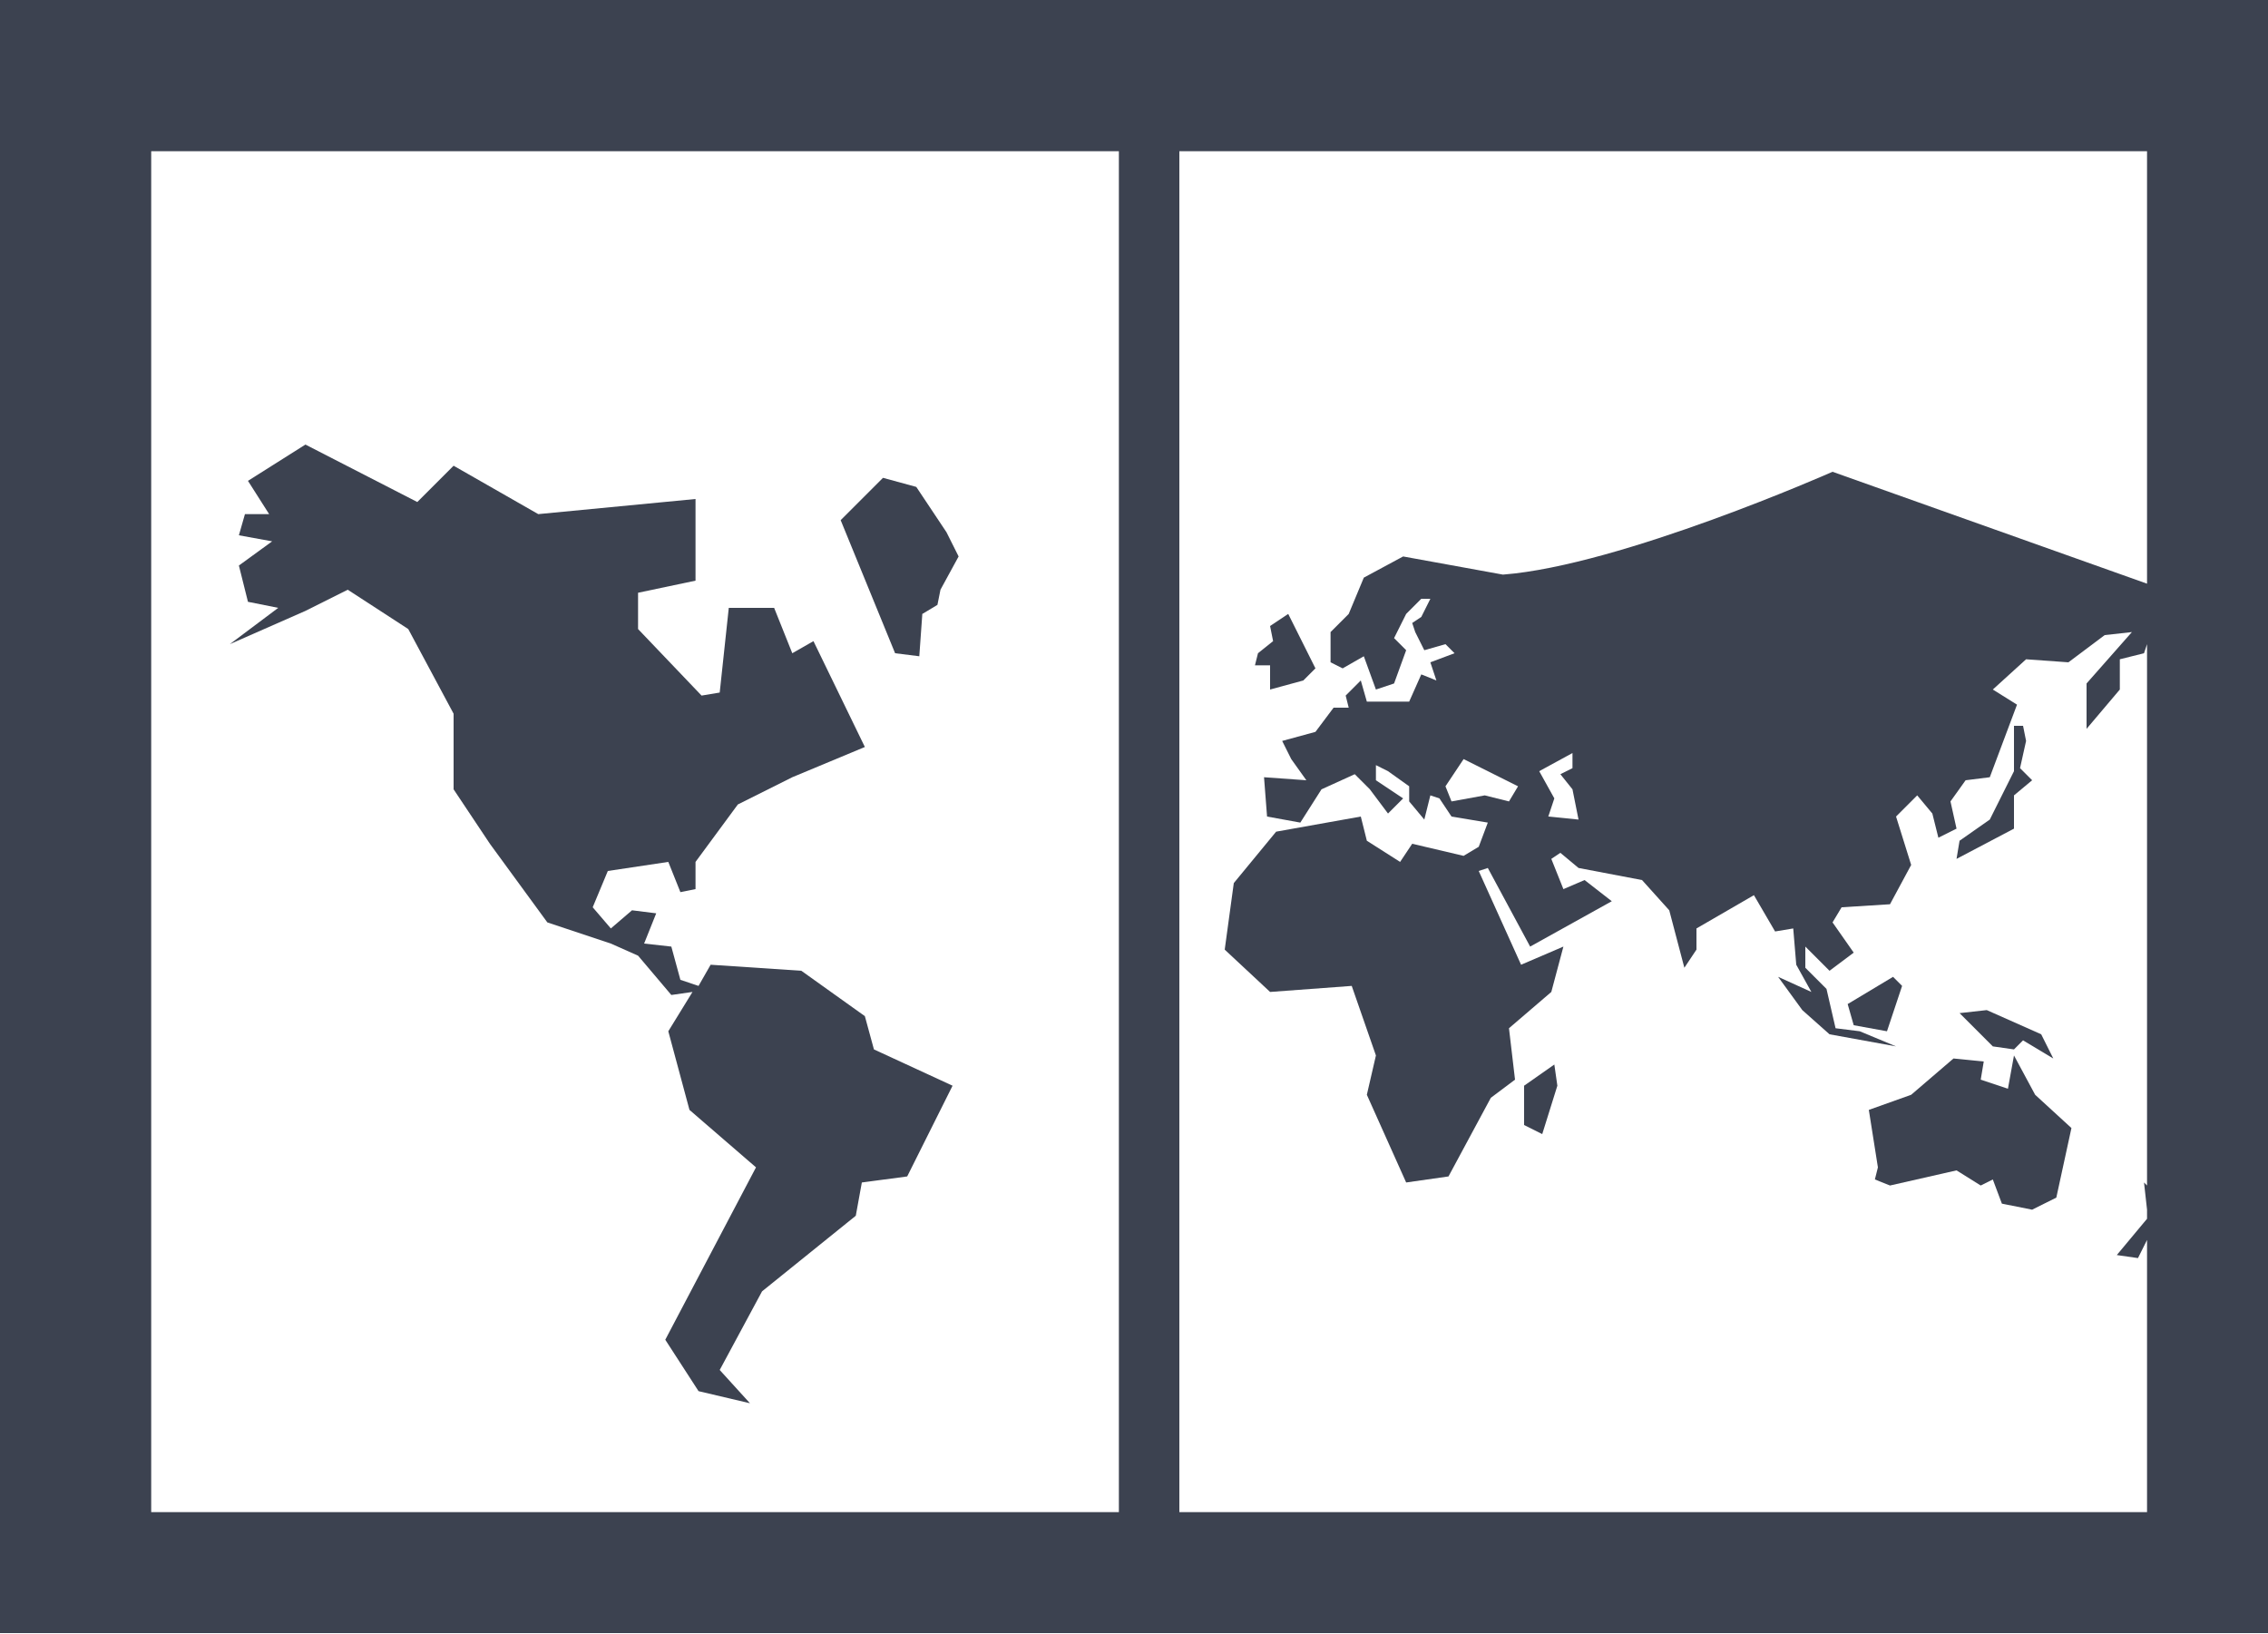
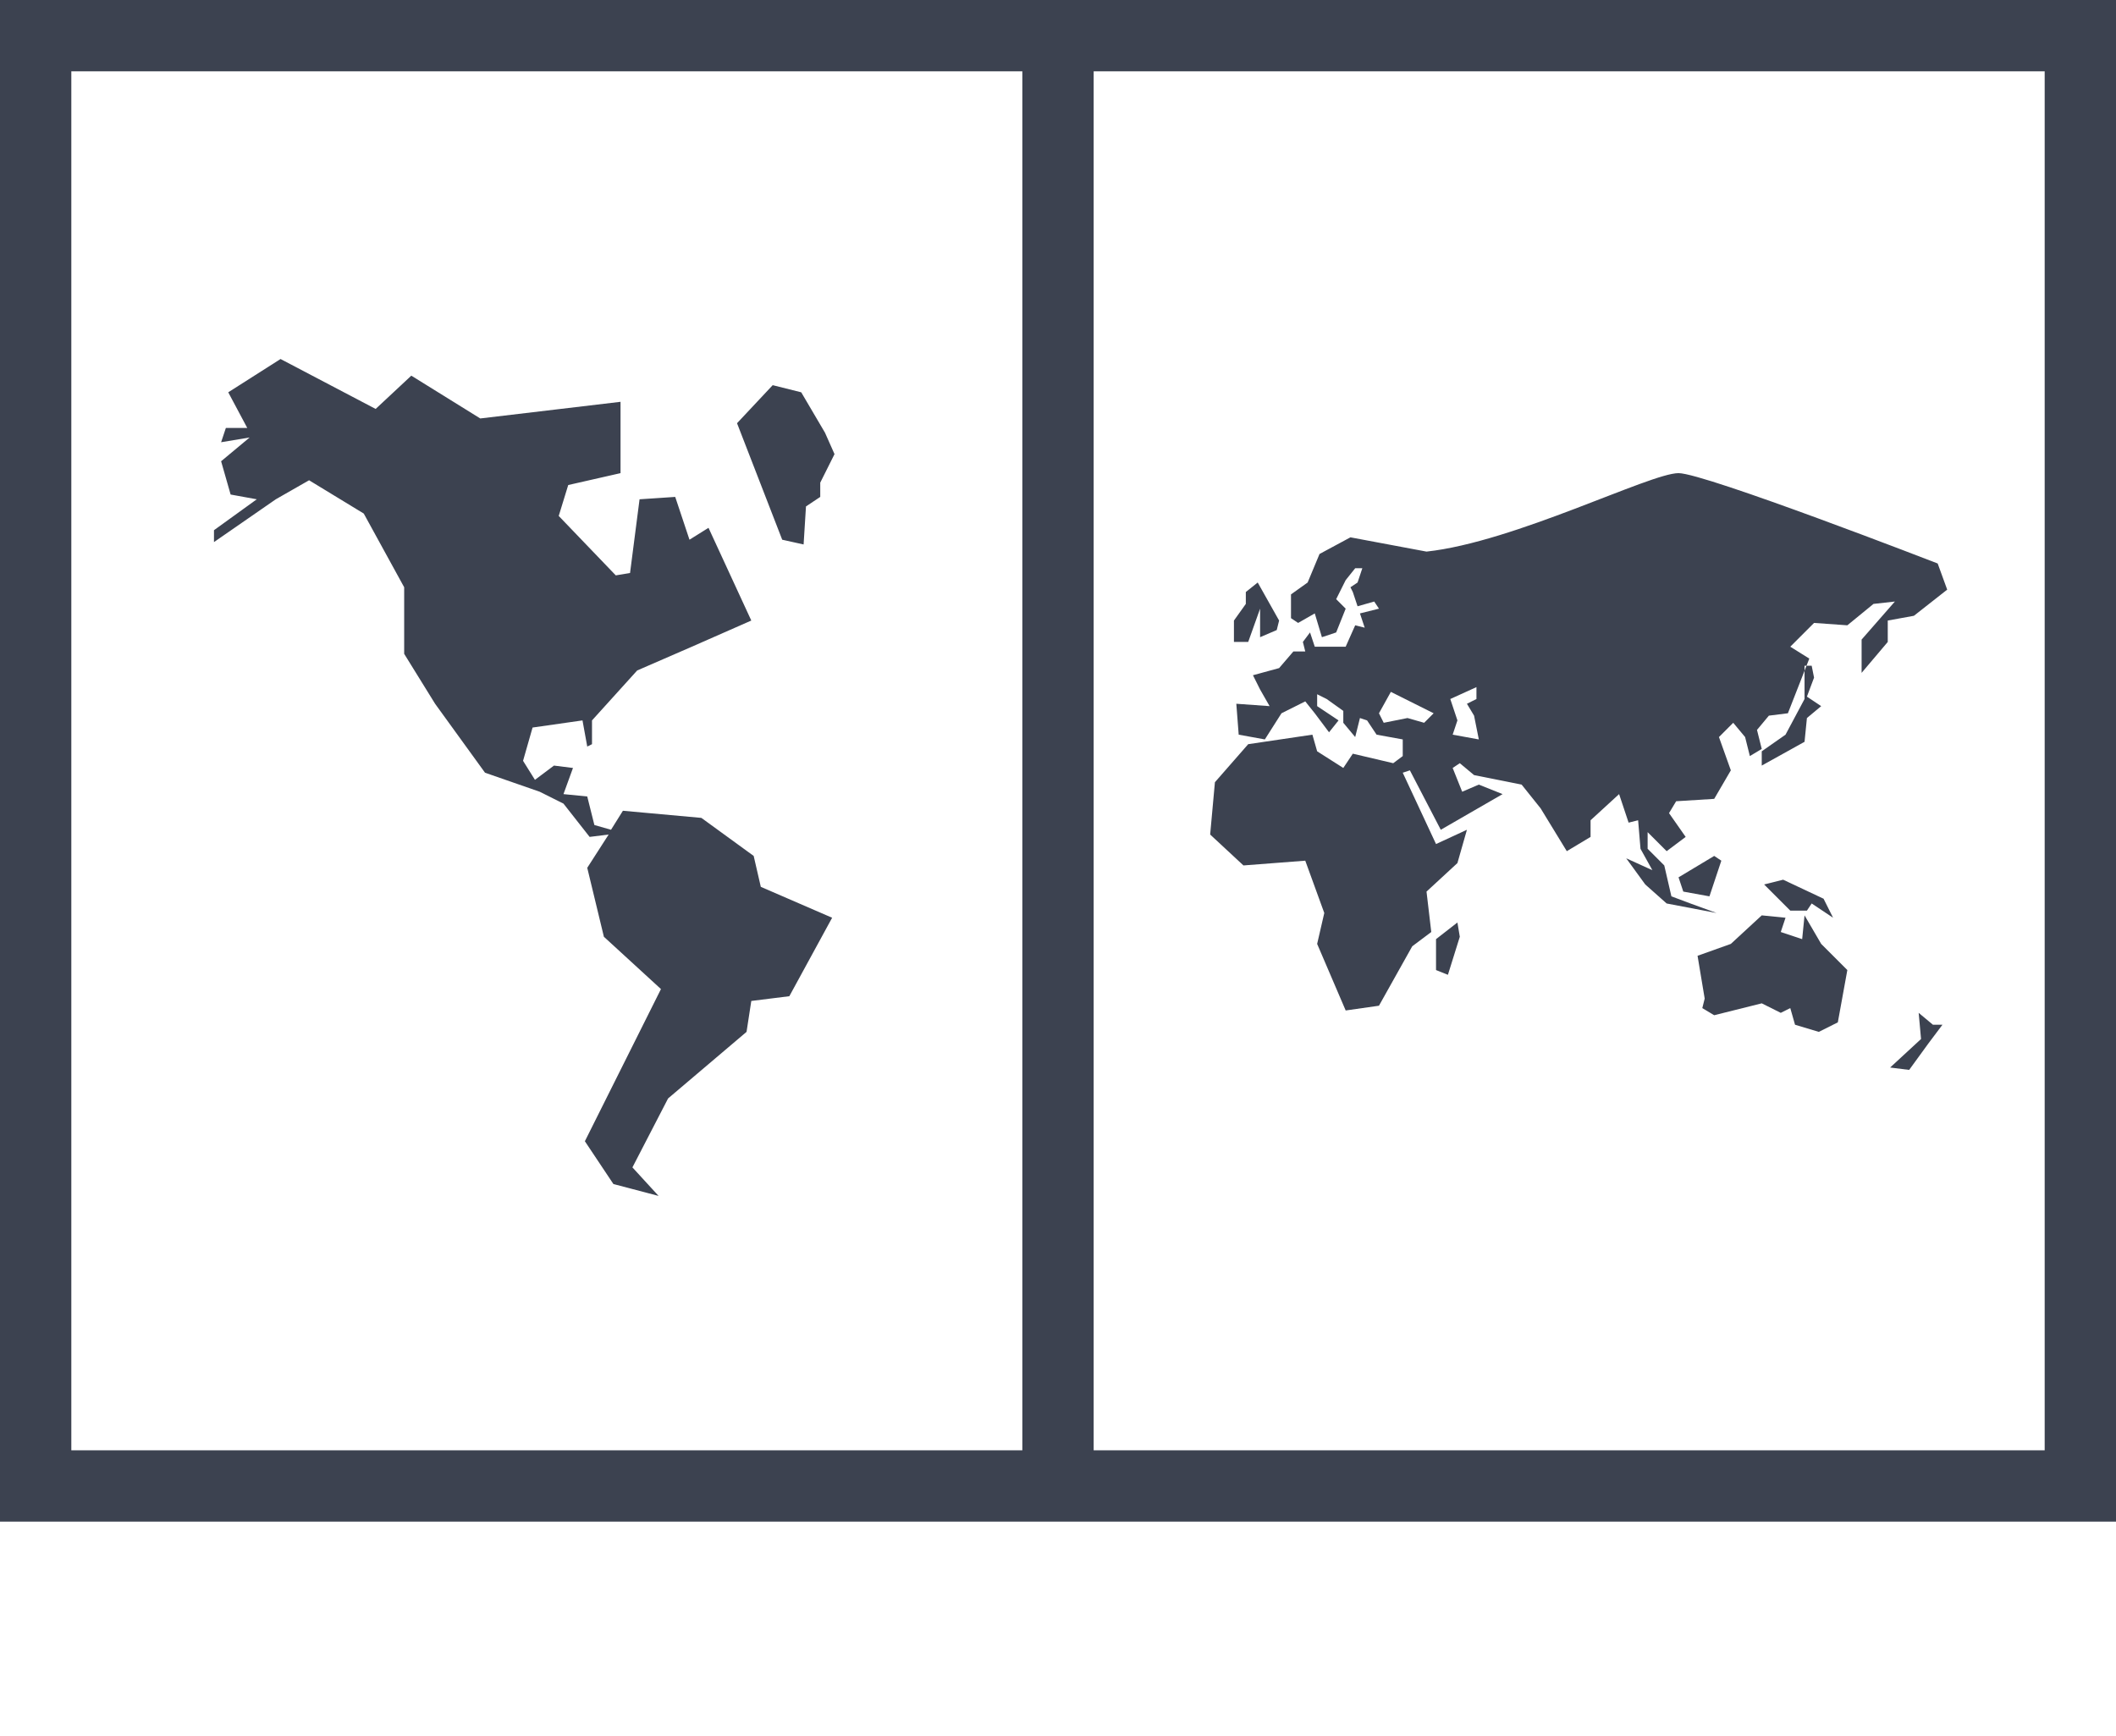
- <svg xmlns="http://www.w3.org/2000/svg" version="1.0" id="Ebene_1" x="0px" y="0px" width="75px" height="54px" viewBox="0 0 75 54" enable-background="new 0 0 75 54" xml:space="preserve">
-   <g>
-     <polygon fill="#3C4250" points="51.5,35.9 51.4,35.2 50.4,35.9 50.4,37.2 51,37.5  " />
-     <polygon fill="#3C4250" points="42,22.8 43.1,22.5 43.5,22.1 42.6,20.3 42,20.7 42.1,21.2 41.6,21.6 41.5,22 42,22  " />
-     <polygon fill="#3C4250" points="30.4,21.7 30.5,20.3 31,20 31.1,19.5 31.7,18.4 31.3,17.6 30.3,16.1 29.2,15.8 27.8,17.2    29.6,21.6  " />
-     <polygon fill="#3C4250" points="10.1,20.2 11.5,19.5 13.5,20.8 15,23.6 15,26.1 16.2,27.9 18.1,30.5 20.2,31.2 21.1,31.6    22.2,32.9 22.9,32.8 22.1,34.1 22.8,36.7 25,38.6 22,44.3 23.1,46 24.8,46.4 23.8,45.3 25.2,42.7 28.3,40.2 28.5,39.1 30,38.9    31.5,35.9 28.9,34.7 28.6,33.6 26.5,32.1 23.5,31.9 23.1,32.6 22.5,32.4 22.2,31.3 21.3,31.2 21.7,30.2 20.9,30.1 20.2,30.7    19.6,30 20.1,28.8 22.1,28.5 22.5,29.5 23,29.4 23,28.5 24.4,26.6 26.2,25.7 28.6,24.7 26.9,21.2 26.2,21.6 25.6,20.1 24.1,20.1    23.8,22.9 23.2,23 21.1,20.8 21.1,19.6 23,19.2 23,16.5 17.8,17 15,15.4 13.8,16.6 10.1,14.7 8.2,15.9 8.9,17 8.1,17 7.9,17.7    9,17.9 7.9,18.7 8.2,19.9 9.2,20.1 7.6,21.3  " />
-     <polygon fill="#3C4250" points="62,39 62.5,39.2 64.7,38.7 65.5,39.2 65.9,39 66.2,39.8 67.2,40 68,39.6 68.5,37.3 67.3,36.2    66.6,34.9 66.4,36 65.5,35.7 65.6,35.1 64.6,35 63.2,36.2 61.8,36.7 62.1,38.6  " />
-     <polygon fill="#3C4250" points="62.6,32.3 61.1,33.2 61.3,33.9 62.4,34.1 62.9,32.6  " />
-     <polygon fill="#3C4250" points="66.6,26.3 67.2,25.8 66.8,25.4 67,24.5 66.9,24 66.6,24 66.6,25.5 65.8,27.1 64.8,27.8 64.7,28.4    66.6,27.4  " />
-     <polygon fill="#3C4250" points="64.8,33.5 65.9,34.6 66.6,34.7 66.9,34.4 67.9,35 67.5,34.2 65.7,33.4  " />
-     <path fill="#3C4250" d="M0,0v54h75V0H0z M37,50H5V5h32V50z M71,19.3l-10.4-3.7c0,0-7,3.1-10.9,3.4l-3.3-0.6l-1.3,0.7l-0.5,1.2   L44,20.9l0,1l0.4,0.2l0.7-0.4l0.4,1.1l0.6-0.2l0.4-1.1l-0.4-0.4l0.4-0.8l0.5-0.5l0.3,0L47,20.4l-0.3,0.2l0.1,0.3l0,0l0,0l0.3,0.6   l0.7-0.2l0.3,0.3l-0.8,0.3l0.2,0.6l-0.5-0.2l-0.4,0.9l-1.4,0l-0.2-0.7L44.5,23l0.1,0.4l-0.5,0l-0.6,0.8l-1.1,0.3l0.3,0.6l0.5,0.7   l-1.4-0.1l0.1,1.3l1.1,0.2l0.7-1.1l1.1-0.5l0.5,0.5l0.6,0.8l0.5-0.5l-0.9-0.6l0-0.5l0.4,0.2l0.7,0.5l0,0.5l0.5,0.6l0.2-0.8l0.3,0.1   l0.4,0.6l1.2,0.2L48.9,28l-0.5,0.3l-1.7-0.4l-0.4,0.6l-1.1-0.7L45,27l-2.8,0.5l-1.4,1.7l-0.3,2.2l1.5,1.4l2.7-0.2l0.8,2.3l-0.3,1.3   l1.3,2.9l1.4-0.2l1.4-2.6l0.8-0.6L49.9,34l1.4-1.2l0.4-1.5l-1.4,0.6l-1.4-3.1l0.3-0.1l1.4,2.6l2.7-1.5l-0.9-0.7l-0.7,0.3l-0.4-1   l0.3-0.2l0.6,0.5l2.1,0.4l0.9,1l0.5,1.9l0.4-0.6v-0.7l1.9-1.1l0.7,1.2l0.6-0.1l0.1,1.2l0.5,0.9l-1.1-0.5l0.8,1.1l0.9,0.8l2.2,0.4   l-1.2-0.5L60.7,34l-0.3-1.3l-0.7-0.7l0-0.7l0.8,0.8l0.8-0.6l-0.7-1l0.3-0.5l1.6-0.1l0.7-1.3L62.7,27l0.7-0.7l0.5,0.6l0.2,0.8   l0.6-0.3l-0.2-0.9l0.5-0.7l0.8-0.1l0.9-2.4l-0.8-0.5l1.1-1l1.4,0.1l1.2-0.9l0.9-0.1l-1.5,1.7l0,1.5l1.1-1.3l0-1l0.8-0.2l0.1-0.3   v17.9l-0.1-0.1L71,40v0.3l-1,1.2l0.7,0.1l0.3-0.6V50H39V5h32V19.3z M50.9,25.5l1.1-0.6v0.5l-0.4,0.2l0.4,0.5l0.2,1l-1-0.1l0.2-0.6   L50.9,25.5z M50.2,26l-0.3,0.5l-0.8-0.2L48,26.5L47.8,26l0.6-0.9L50.2,26z" />
-   </g>
+ <svg xmlns="http://www.w3.org/2000/svg" version="1.1" id="Ebene_1" x="0px" y="0px" width="89px" height="73px" viewBox="0 0 89 73" enable-background="new 0 0 89 73" xml:space="preserve">
+   <path fill="#3C4250" d="M89,0H0v64h89V0z M3,3h40v58H3V3z M86,3v58H46V3H86z M35.1,19.1l-0.6,1.2l0,0.6l-0.6,0.4l-0.1,1.6l-0.9-0.2  l-1.9-4.9l1.5-1.6l1.2,0.3l1,1.7L35.1,19.1z M32,37.3L31.7,36l-2.2-1.6l-3.3-0.3l-0.5,0.8l-0.7-0.2l-0.3-1.2l-1-0.1l0.4-1.1  l-0.8-0.1l-0.8,0.6L22,32l0.4-1.4l2.1-0.3l0.2,1.1l0.2-0.1v-1l1.9-2.1l2.3-1l2.5-1.1l-1.8-3.9l-0.8,0.5l-0.6-1.8L26.9,21l-0.4,3.1  l-0.6,0.1l-2.4-2.5l0.4-1.3l2.2-0.5v-3l-5.9,0.7l-2.9-1.8l-1.5,1.4l-4-2.1l-2.2,1.4l0.8,1.5H9.5l-0.2,0.6l1.2-0.2l-1.2,1l0.4,1.4  l1.1,0.2L9,22.3v0.5l2.6-1.8l1.4-0.8l2.3,1.4l1.7,3.1v2.8l1.3,2.1l2.1,2.9l2.3,0.8l1,0.5l1.1,1.4l0.8-0.1l-0.9,1.4l0.7,2.9l2.4,2.2  L24.6,48l1.2,1.8l1.9,0.5l-1.1-1.2l1.5-2.9l3.3-2.8l0.2-1.3l1.6-0.2l1.8-3.3L32,37.3z M61.3,38.8l-0.9,0.7l0,1.3l0.5,0.2l0.5-1.6  L61.3,38.8z M53.8,26.1l-0.1,0.4L53,26.8v-1.2L52.5,27h-0.6l0-0.9l0.5-0.7l0-0.5l0.5-0.4L53.8,26.1z M72.4,36.2l-0.5,1.5l-1.1-0.2  l-0.2-0.6l1.5-0.9L72.4,36.2z M81.7,43.1l-0.6,0.8l-0.8,1.1l-0.8-0.1l1.3-1.2l-0.1-1.1l0.6,0.5L81.7,43.1z M77.1,38.6L76.2,38  L76,38.3l-0.7,0l-1.1-1.1L75,37l1.7,0.8L77.1,38.6z M77.7,40.8L77.3,43l-0.8,0.4l-1-0.3l-0.2-0.7l-0.4,0.2l-0.8-0.4l-2,0.5l-0.5-0.3  l0.1-0.4l-0.3-1.8l1.4-0.5l1.3-1.2l1,0.1l-0.2,0.6l0.9,0.3l0.1-1l0.7,1.2L77.7,40.8z M76.6,29.7L76,30.2l-0.1,1l-1.8,1l0-0.6l1-0.7  l0.8-1.5l0-1.4h0.3l0.1,0.5l-0.3,0.8L76.6,29.7z M81.9,24.8l-0.4-1.1c0,0-9.8-3.8-10.9-3.8c-1.2,0-6.9,2.9-10.6,3.3l-3.2-0.6  l-1.3,0.7l-0.5,1.2L54.3,25l0,1l0.3,0.2l0.7-0.4l0.3,1l0.6-0.2l0.4-1l-0.4-0.4l0.4-0.8l0.4-0.5l0.3,0l-0.2,0.6l-0.3,0.2l0.1,0.2l0,0  l0,0l0.2,0.6l0.7-0.2l0.2,0.3l-0.8,0.2l0.2,0.6L57,26.3l-0.4,0.9l-1.3,0l-0.2-0.6L54.8,27l0.1,0.4l-0.5,0l-0.6,0.7l-1.1,0.3l0.3,0.6  l0.4,0.7l-1.4-0.1l0.1,1.3l1.1,0.2l0.7-1.1l1-0.5l0.4,0.5l0.6,0.8l0.4-0.5l-0.9-0.6l0-0.5l0.4,0.2l0.7,0.5l0,0.5l0.5,0.6l0.2-0.8  l0.3,0.1l0.4,0.6l1.1,0.2L59,31.8l-0.4,0.3l-1.7-0.4l-0.4,0.6l-1.1-0.7l-0.2-0.7l-2.7,0.4l-1.4,1.6l-0.2,2.2l1.4,1.3l2.6-0.2  l0.8,2.2l-0.3,1.3l1.2,2.8l1.4-0.2l1.4-2.5l0.8-0.6l-0.2-1.7l1.3-1.2l0.4-1.4l-1.3,0.6l-1.4-3l0.3-0.1l1.3,2.5l2.6-1.5L62.2,33  l-0.7,0.3l-0.4-1l0.3-0.2l0.6,0.5l2,0.4l0.8,1l1.1,1.8l1-0.6v-0.7l1.2-1.1l0.4,1.2l0.4-0.1l0.1,1.2l0.5,0.9l-1.1-0.5l0.8,1.1  l0.9,0.8l2.1,0.4l-1.1-0.4l-0.8-0.3l-0.3-1.3l-0.7-0.7l0-0.7l0.8,0.8l0.8-0.6l-0.7-1l0.3-0.5l1.6-0.1l0.7-1.2l-0.5-1.4l0.6-0.6  l0.5,0.6l0.2,0.8l0.5-0.3l-0.2-0.8l0.5-0.6l0.8-0.1l0.9-2.3l-0.8-0.5l1-1l1.4,0.1l1.1-0.9l0.9-0.1l-1.4,1.6l0,1.4l1.1-1.3l0-0.9  l1.1-0.2L81.9,24.8z M59.9,30.4l-0.7-0.2l-1,0.2l-0.2-0.4l0.5-0.9l1.8,0.9L59.9,30.4z M61.1,30.9l0.2-0.6l-0.3-0.9l1.1-0.5v0.5  l-0.4,0.2l0.3,0.5l0.2,1L61.1,30.9z" />
</svg>
